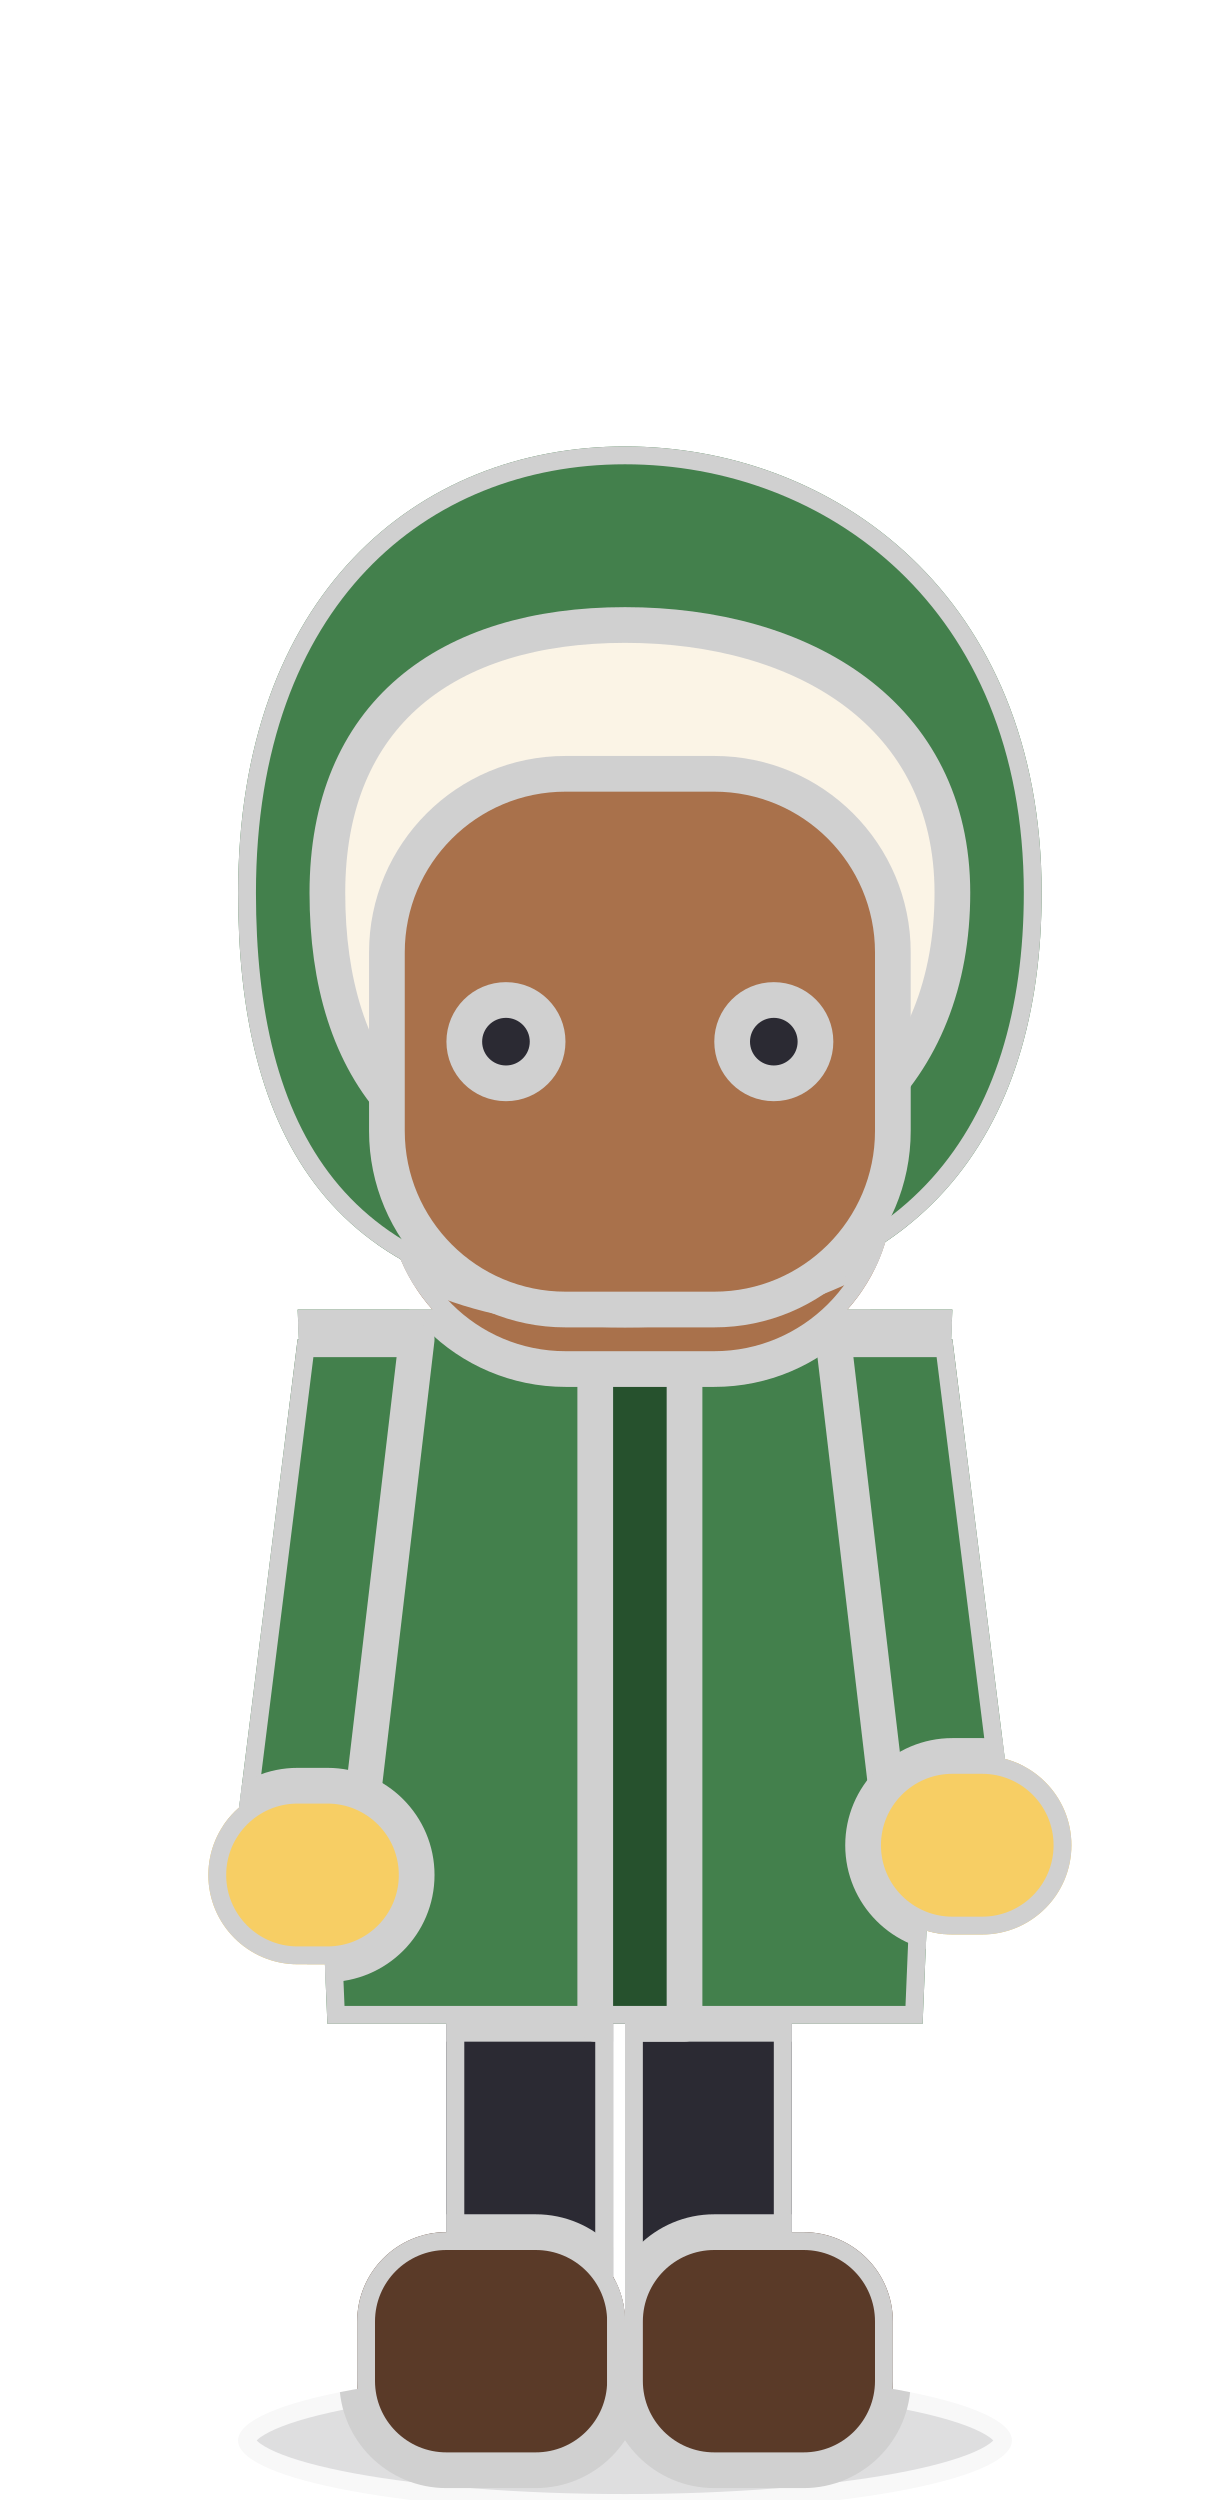
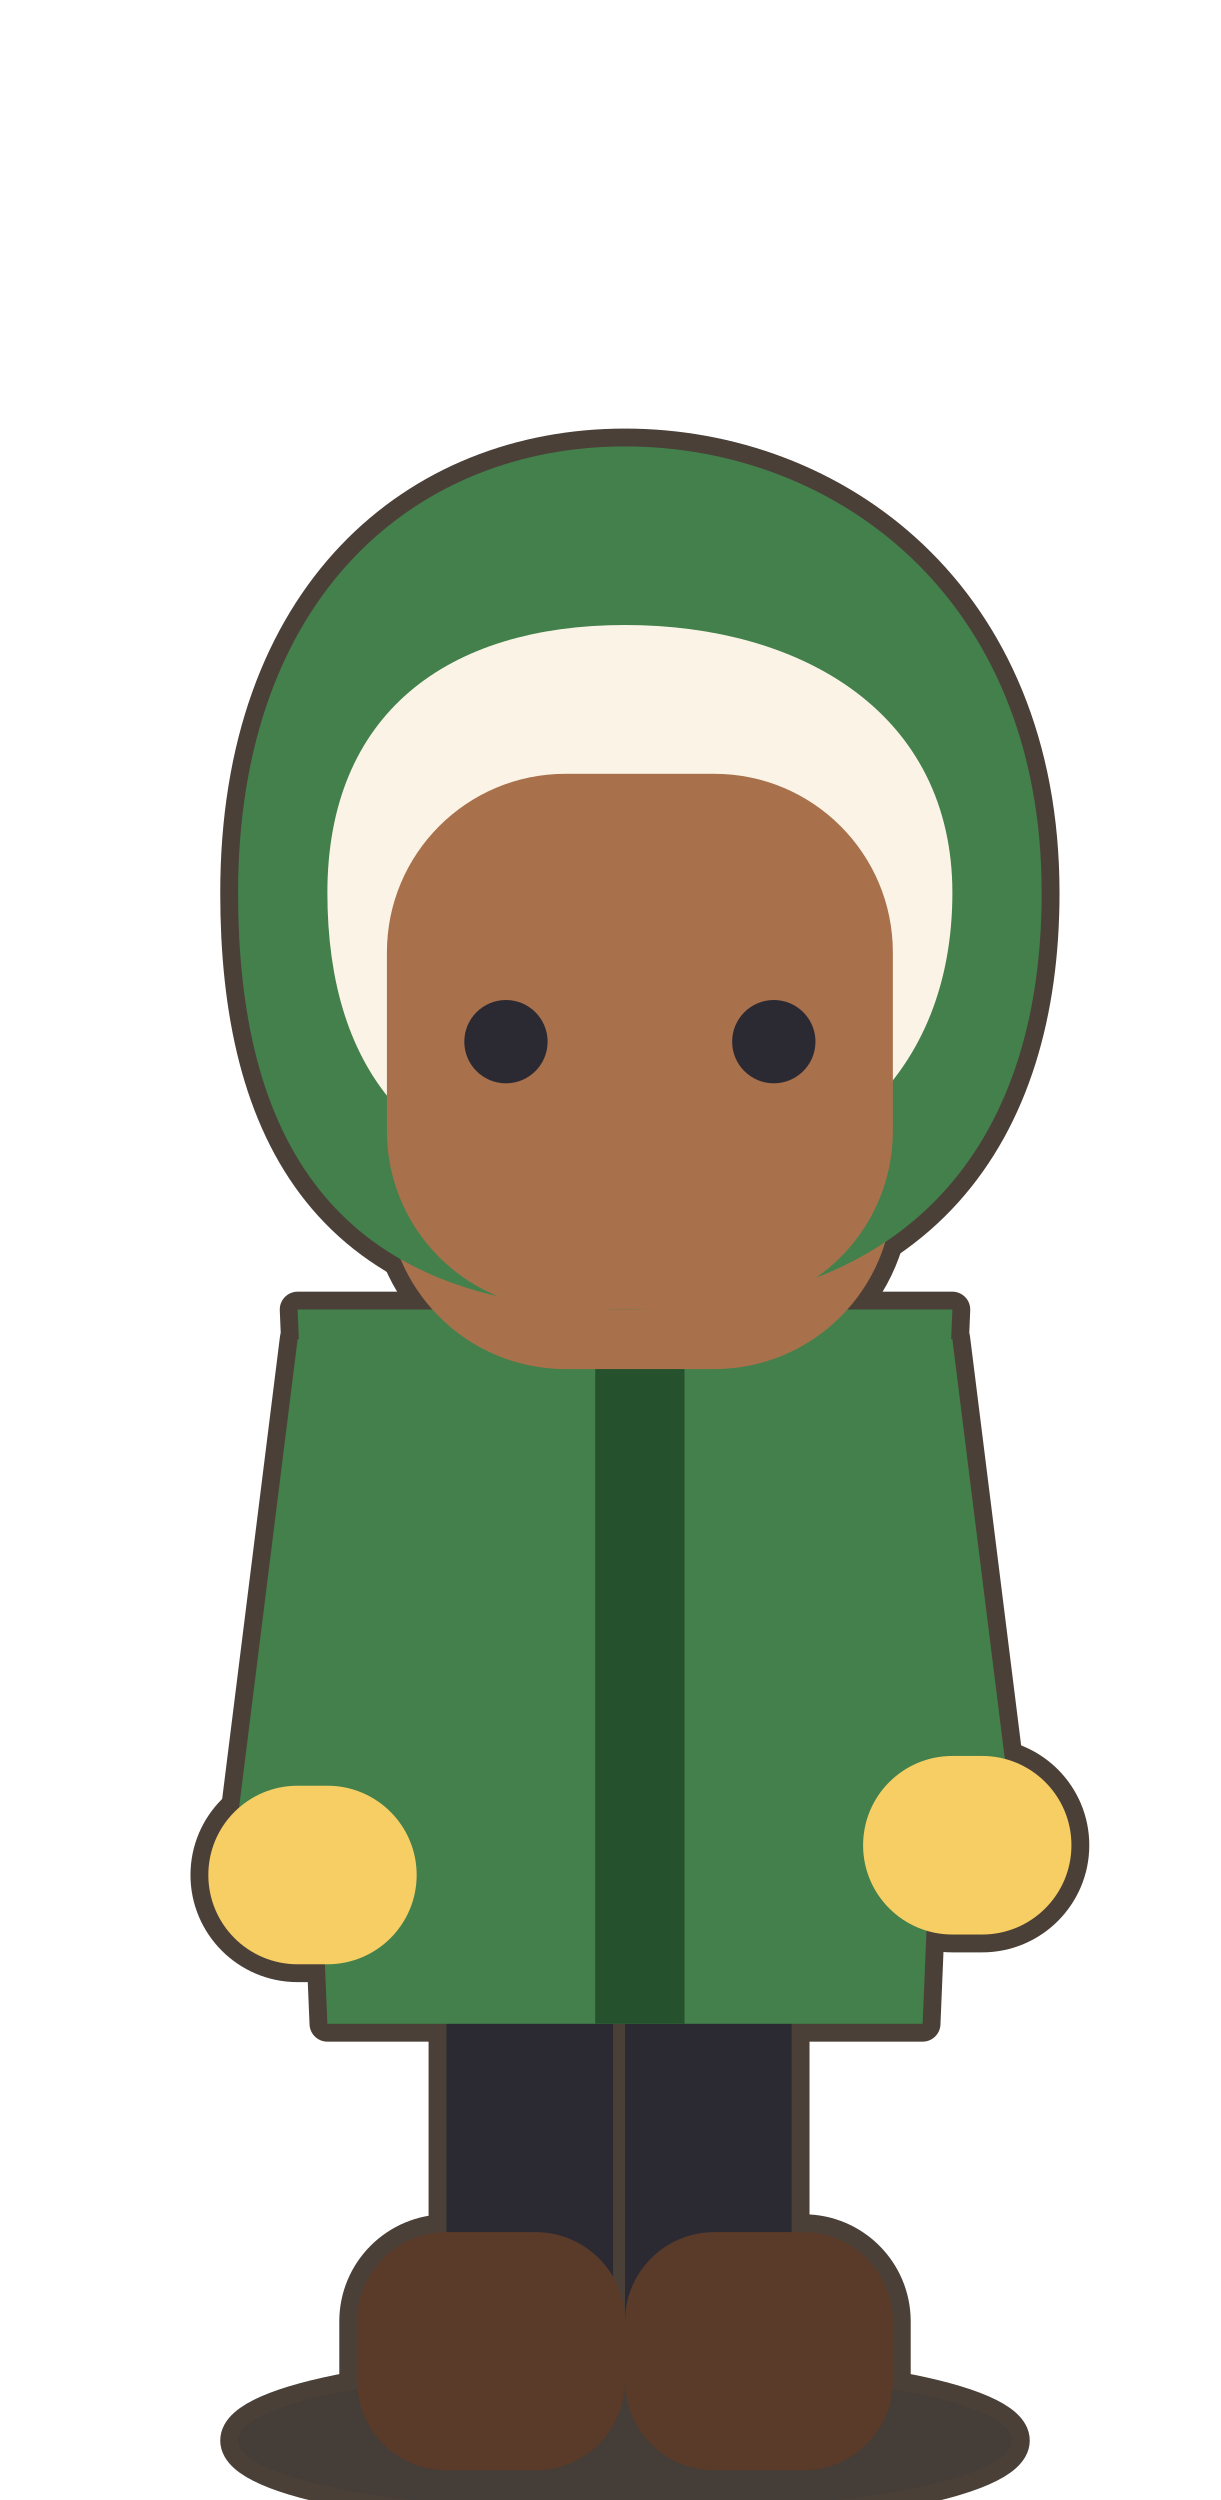
<svg xmlns="http://www.w3.org/2000/svg" width="123" height="252" viewBox="1 0 41 84">
-   <clipPath id="rim_person_boy_winter_walk0">
-     <ellipse cx="22" cy="82" rx="13" ry="2.4" fill="#2B2A33" opacity="0.16" />
-     <rect x="16" y="66" width="5.6" height="12" fill="#2B2A33" />
-     <rect x="22" y="66" width="5.6" height="12" fill="#2B2A33" />
-     <rect x="13" y="75" width="9" height="8" rx="3" fill="#5A3A28" />
-     <rect x="22" y="75" width="9" height="8" rx="3" fill="#5A3A28" />
+   <g id="paperscrape-outline" fill="#4a4038" stroke="#4a4038" stroke-width="1.2" stroke-linejoin="round" stroke-linecap="round">
+     <ellipse cx="22" cy="82" rx="13" ry="2.4" />
+     <rect x="16" y="66" width="5.6" height="12" />
+     <rect x="22" y="66" width="5.6" height="12" />
+     <rect x="13" y="75" width="9" height="8" rx="3" />
+     <rect x="22" y="75" width="9" height="8" rx="3" />
+     <g transform="translate(0 0) scale(1 1)">
+       <polygon points="11,44 33,44 32,68 12,68" />
+       <polygon points="21,44 24,44 24,68 21,68" />
+       <polygon points="11,45 15,45 13,62 9,61" />
+       <polygon points="29,45 33,45 35,61 31,62" />
+       <rect x="8" y="60" width="7" height="6" rx="3" />
+       <rect x="30" y="59" width="7" height="6" rx="3" />
+       <rect x="14" y="26" width="17" height="20" rx="6" />
+       <path d="M9 30 C9 20 15 15 22 15 C29 15 36 20 36 30 C36 38 32 44 22 44 C12 44 9 38 9 30 Z" />
+       <path d="M12 30 C12 24 16 21 22 21 C28 21 33 24 33 30 C33 36 29 40 22 40 C15 40 12 36 12 30 Z" />
+       <rect x="14" y="26" width="17" height="18" rx="6" />
+       <circle cx="18" cy="35" r="1.4" />
+       <circle cx="27" cy="35" r="1.4" />
+     </g>
+   </g>
+   <ellipse cx="22" cy="82" rx="13" ry="2.4" fill="#2B2A33" opacity="0.16" />
+   <rect x="16" y="66" width="5.6" height="12" fill="#2B2A33" />
+   <rect x="22" y="66" width="5.6" height="12" fill="#2B2A33" />
+   <rect x="13" y="75" width="9" height="8" rx="3" fill="#5A3A28" />
+   <rect x="22" y="75" width="9" height="8" rx="3" fill="#5A3A28" />
+   <g transform="translate(0 0) scale(1 1)">
    <polygon points="11,44 33,44 32,68 12,68" fill="#43804C" />
    <polygon points="21,44 24,44 24,68 21,68" fill="#26512D" />
    <polygon points="11,45 15,45 13,62 9,61" fill="#43804C" />
    <polygon points="29,45 33,45 35,61 31,62" fill="#43804C" />
    <rect x="8" y="60" width="7" height="6" rx="3" fill="#F7CE64" />
    <rect x="30" y="59" width="7" height="6" rx="3" fill="#F7CE64" />
    <rect x="14" y="26" width="17" height="20" rx="6" fill="#A9714B" />
    <path d="M9 30 C9 20 15 15 22 15 C29 15 36 20 36 30 C36 38 32 44 22 44 C12 44 9 38 9 30 Z" fill="#43804C" />
    <path d="M12 30 C12 24 16 21 22 21 C28 21 33 24 33 30 C33 36 29 40 22 40 C15 40 12 36 12 30 Z" fill="#FBF4E6" />
    <rect x="14" y="26" width="17" height="18" rx="6" fill="#A9714B" />
    <circle cx="18" cy="35" r="1.4" fill="#2B2A33" />
    <circle cx="27" cy="35" r="1.4" fill="#2B2A33" />
-   </clipPath>
-   <g clip-path="url(#rim_person_boy_winter_walk0)">
-     <ellipse stroke="#d0d0d0" stroke-width="1.2" stroke-linejoin="round" cx="22" cy="82" rx="13" ry="2.4" fill="#2B2A33" opacity="0.16" />
-     <rect stroke="#d0d0d0" stroke-width="1.2" stroke-linejoin="round" x="16" y="66" width="5.6" height="12" fill="#2B2A33" />
-     <rect stroke="#d0d0d0" stroke-width="1.2" stroke-linejoin="round" x="22" y="66" width="5.6" height="12" fill="#2B2A33" />
-     <rect stroke="#d0d0d0" stroke-width="1.2" stroke-linejoin="round" x="13" y="75" width="9" height="8" rx="3" fill="#5A3A28" />
-     <rect stroke="#d0d0d0" stroke-width="1.2" stroke-linejoin="round" x="22" y="75" width="9" height="8" rx="3" fill="#5A3A28" />
-     <g transform="translate(0 0) scale(1 1)">
-       <polygon stroke="#d0d0d0" stroke-width="1.2" stroke-linejoin="round" points="11,44 33,44 32,68 12,68" fill="#43804C" />
-       <polygon stroke="#d0d0d0" stroke-width="1.2" stroke-linejoin="round" points="21,44 24,44 24,68 21,68" fill="#26512D" />
-       <polygon stroke="#d0d0d0" stroke-width="1.2" stroke-linejoin="round" points="11,45 15,45 13,62 9,61" fill="#43804C" />
-       <polygon stroke="#d0d0d0" stroke-width="1.2" stroke-linejoin="round" points="29,45 33,45 35,61 31,62" fill="#43804C" />
-       <rect stroke="#d0d0d0" stroke-width="1.2" stroke-linejoin="round" x="8" y="60" width="7" height="6" rx="3" fill="#F7CE64" />
-       <rect stroke="#d0d0d0" stroke-width="1.2" stroke-linejoin="round" x="30" y="59" width="7" height="6" rx="3" fill="#F7CE64" />
-       <rect stroke="#d0d0d0" stroke-width="1.2" stroke-linejoin="round" x="14" y="26" width="17" height="20" rx="6" fill="#A9714B" />
-       <path stroke="#d0d0d0" stroke-width="1.2" stroke-linejoin="round" d="M9 30 C9 20 15 15 22 15 C29 15 36 20 36 30 C36 38 32 44 22 44 C12 44 9 38 9 30 Z" fill="#43804C" />
-       <path stroke="#d0d0d0" stroke-width="1.2" stroke-linejoin="round" d="M12 30 C12 24 16 21 22 21 C28 21 33 24 33 30 C33 36 29 40 22 40 C15 40 12 36 12 30 Z" fill="#FBF4E6" />
-       <rect stroke="#d0d0d0" stroke-width="1.2" stroke-linejoin="round" x="14" y="26" width="17" height="18" rx="6" fill="#A9714B" />
-       <circle stroke="#d0d0d0" stroke-width="1.2" stroke-linejoin="round" cx="18" cy="35" r="1.4" fill="#2B2A33" />
-       <circle stroke="#d0d0d0" stroke-width="1.2" stroke-linejoin="round" cx="27" cy="35" r="1.4" fill="#2B2A33" />
-     </g>
  </g>
</svg>
